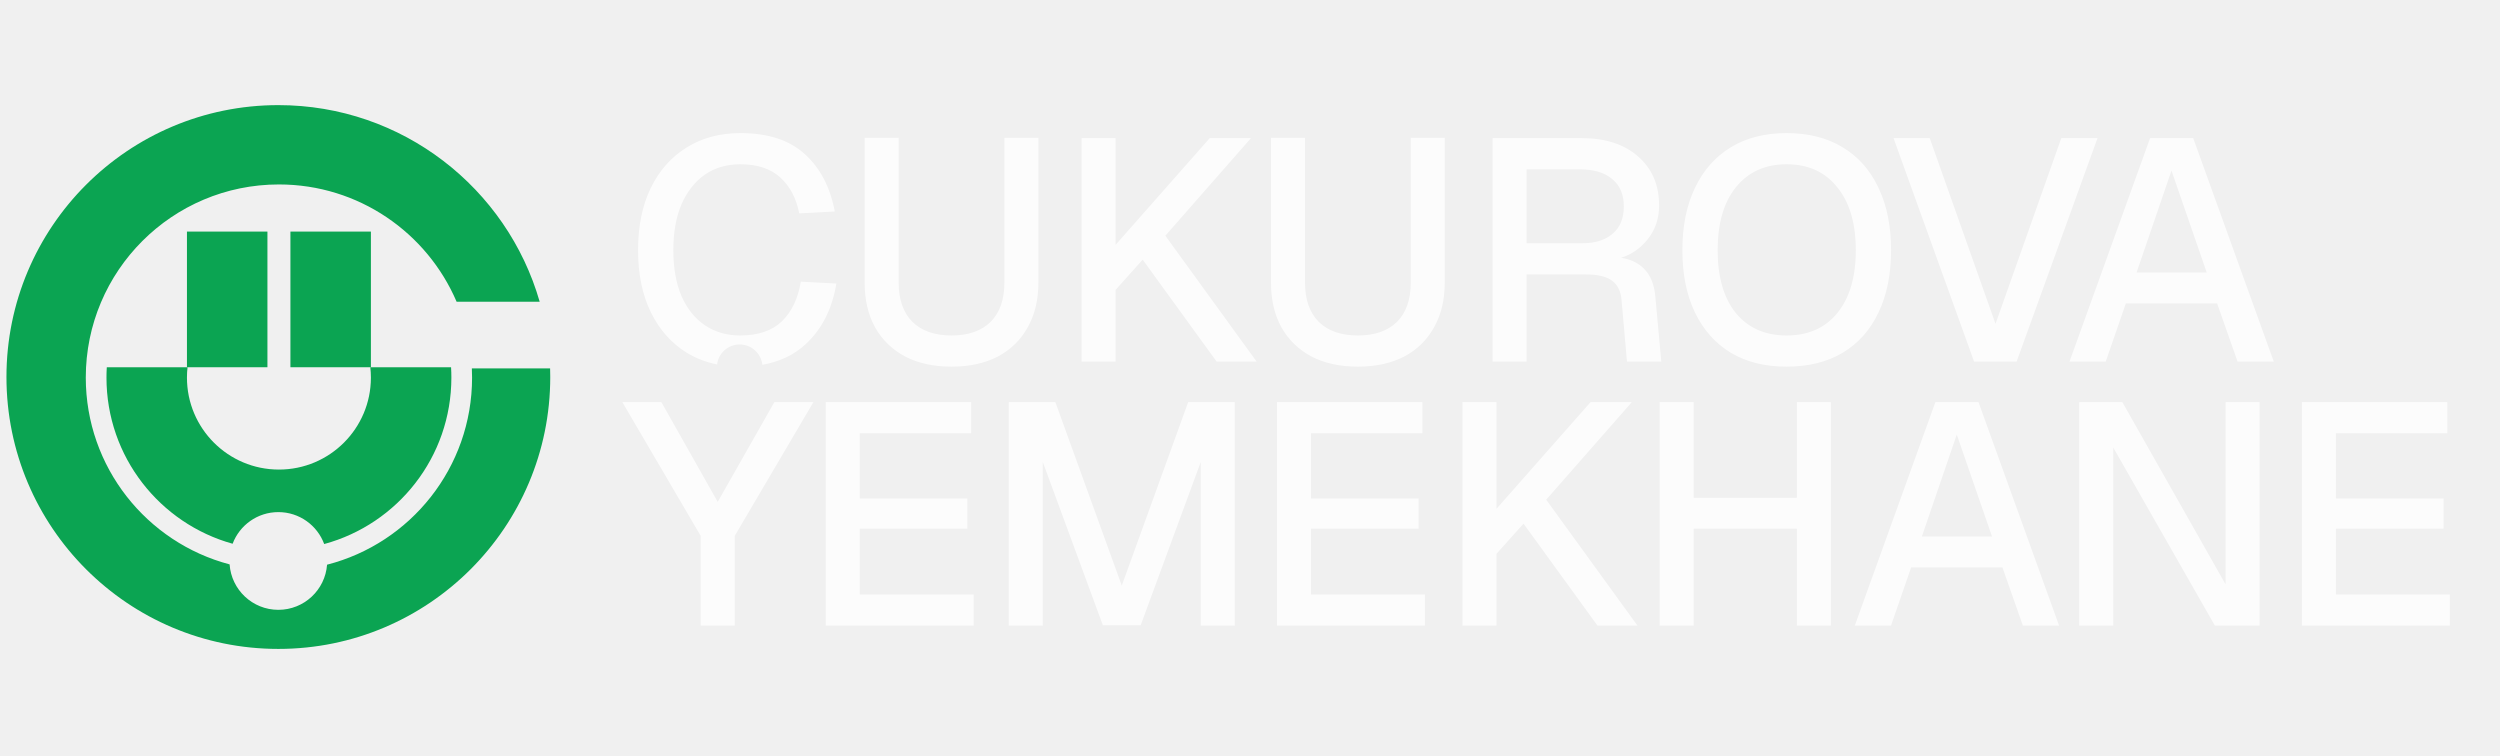
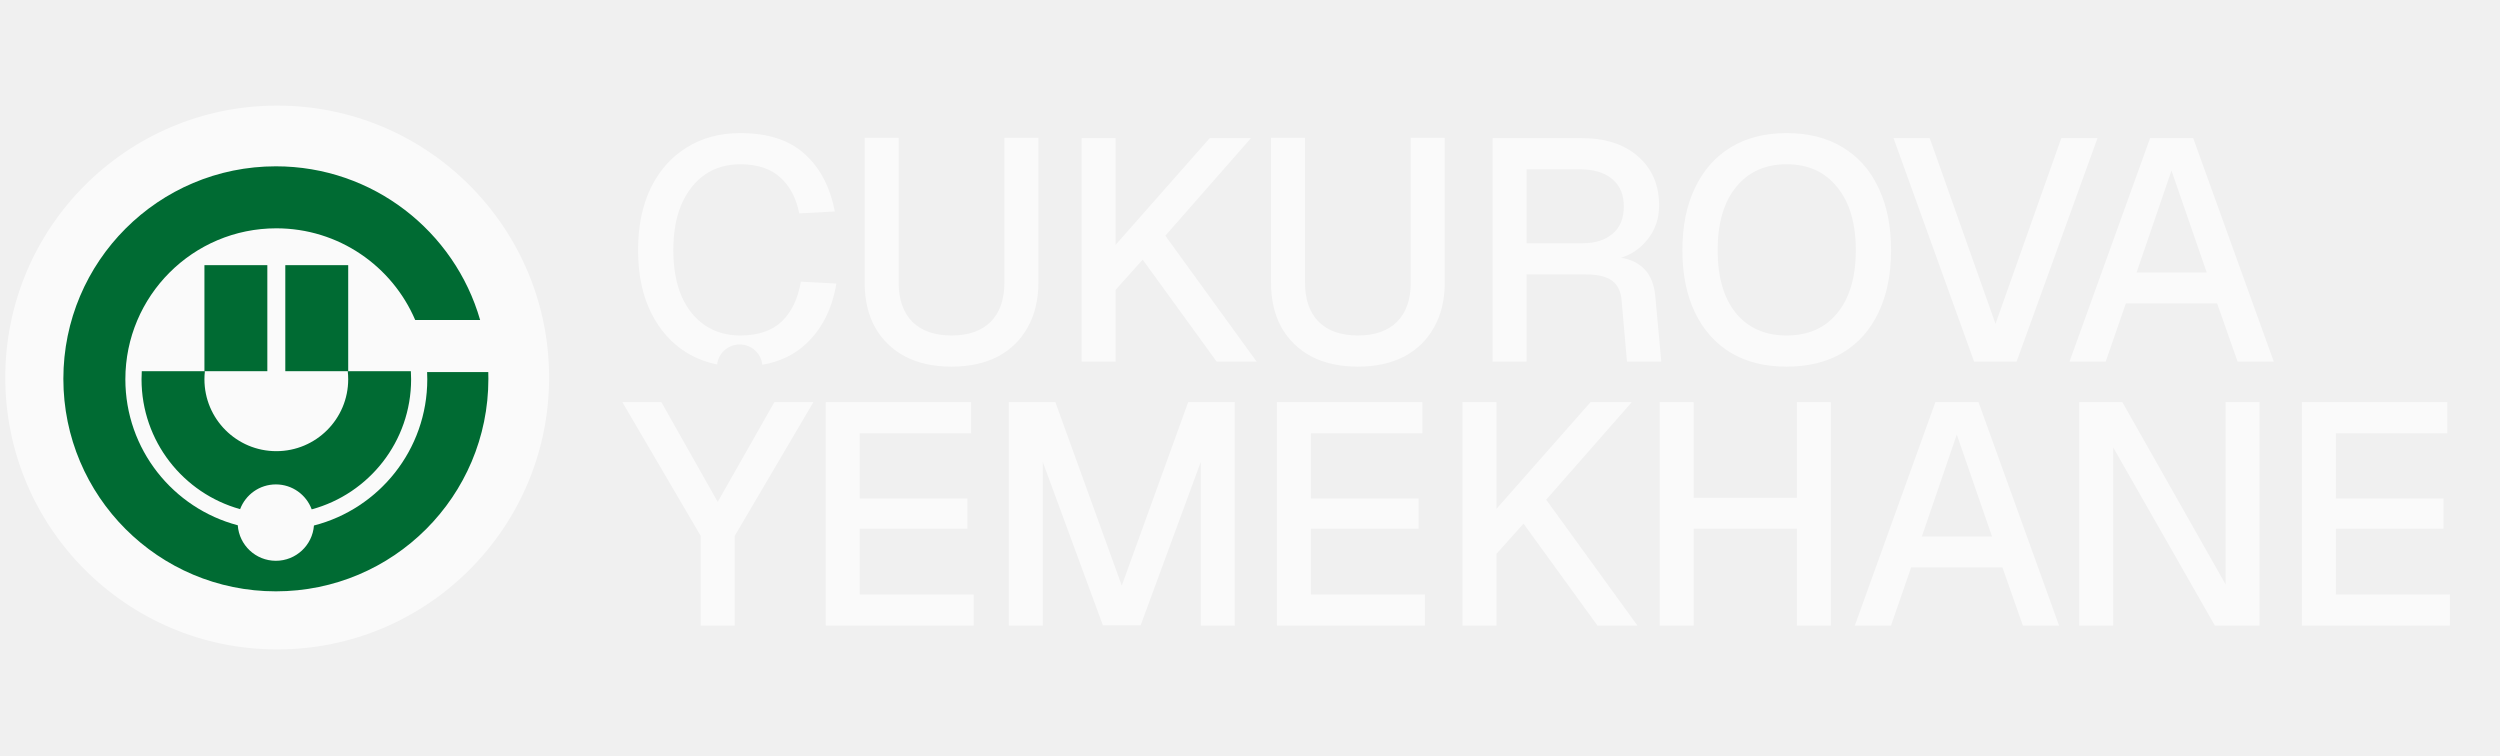
<svg xmlns="http://www.w3.org/2000/svg" width="947" height="286" viewBox="0 0 947 286" fill="none">
-   <rect x="70.817" y="87.724" width="30.485" height="51.389" fill="#0BA452" />
-   <rect x="110.012" y="87.724" width="30.485" height="51.389" fill="#0BA452" />
-   <path d="M105.439 39.82C152.425 39.82 192.061 71.283 204.431 114.289H172.958C161.788 88.171 135.86 69.869 105.657 69.869C65.25 69.869 32.494 102.625 32.494 143.032C32.494 176.983 55.618 205.531 86.975 213.788C87.64 223.407 95.652 231.003 105.439 231.003C115.187 231.003 123.173 223.468 123.893 213.905C155.477 205.801 178.821 177.143 178.821 143.032C178.821 141.864 178.792 140.703 178.738 139.548H208.382C208.415 140.633 208.434 141.722 208.434 142.815C208.434 199.697 162.322 245.81 105.439 245.81C48.557 245.81 2.444 199.697 2.444 142.815C2.444 85.932 48.557 39.82 105.439 39.82Z" fill="#0BA452" />
-   <path d="M71.038 139.113C70.894 140.4 70.818 141.708 70.818 143.033C70.818 162.274 86.416 177.873 105.657 177.873C124.899 177.873 140.497 162.274 140.497 143.033C140.497 141.708 140.42 140.4 140.276 139.113H170.865C170.941 140.41 170.982 141.717 170.982 143.033C170.981 173.176 150.565 198.55 122.806 206.082C120.198 199.02 113.406 193.986 105.439 193.986C97.513 193.986 90.751 198.969 88.114 205.972C60.556 198.307 40.333 173.033 40.332 143.033C40.332 141.717 40.373 140.41 40.45 139.113H71.038Z" fill="#0BA452" />
-   <path d="M271.867 190.122L293.328 152.328H308.112L278.305 202.998V236.978H265.428V202.998L235.742 152.328H250.526L271.867 190.122ZM367.87 164.131H325.664V188.811H366.439V200.256H325.664V225.174H368.823V236.978H312.788V152.328H367.87V164.131ZM424.927 221.836L450.083 152.328H467.728V236.978H454.852V174.981L432.08 236.859H417.773L395.001 174.981V236.978H382.125V152.328H399.77L424.927 221.836ZM538.795 164.131H496.59V188.811H537.364V200.256H496.59V225.174H539.749V236.978H483.713V152.328H538.795V164.131ZM566.858 192.746L602.507 152.328H618.125L585.695 189.288L620.27 236.978H605.129L577.111 198.349L566.858 209.794V236.978H553.981V152.328H566.858V192.746ZM641.551 188.572H680.657V152.328H693.533V236.978H680.657V200.256H641.551V236.978H628.675V152.328H641.551V188.572ZM779.977 236.978H766.267L758.517 214.921H723.942L716.311 236.978H702.6L733.122 152.328H749.456L779.977 236.978ZM843.047 221.359V152.328H855.924V236.978H838.993L800.483 169.497V236.978H787.607V152.328H803.941L843.047 221.359ZM927.046 164.131H884.841V188.811H925.615V200.256H884.841V225.174H928V236.978H871.964V152.328H927.046V164.131ZM727.996 203.237H754.583L741.229 164.608L727.996 203.237ZM340.409 107.052C340.409 113.49 342.158 118.458 345.655 121.956C349.152 125.373 354.08 127.082 360.438 127.082C366.797 127.082 371.725 125.373 375.222 121.956C378.72 118.458 380.468 113.49 380.469 107.052V52.208H393.344V107.052C393.344 113.57 391.993 119.213 389.291 123.982C386.668 128.751 382.893 132.447 377.965 135.07C373.037 137.613 367.194 138.885 360.438 138.885C353.682 138.885 347.841 137.613 342.913 135.07C337.985 132.447 334.169 128.751 331.467 123.982C328.844 119.213 327.532 113.57 327.532 107.052V52.208H340.409V107.052ZM494.335 107.052C494.335 113.49 496.084 118.458 499.581 121.956C503.078 125.373 508.006 127.082 514.365 127.082C520.724 127.082 525.652 125.373 529.149 121.956C532.646 118.458 534.395 113.49 534.395 107.052V52.208H547.271V107.052C547.271 113.57 545.92 119.213 543.218 123.982C540.595 128.751 536.819 132.447 531.891 135.07C526.963 137.613 521.121 138.885 514.365 138.885C507.609 138.885 501.767 137.613 496.839 135.07C491.911 132.447 488.096 128.751 485.393 123.982C482.77 119.213 481.459 113.57 481.459 107.052V52.208H494.335V107.052ZM676.753 50.42C685.019 50.42 692.094 52.209 697.975 55.786C703.75 59.251 708.183 64.169 711.272 70.543L711.86 71.787C714.844 78.255 716.336 85.917 716.336 94.772C716.336 103.913 714.746 111.781 711.566 118.378C708.466 124.975 703.936 130.062 697.975 133.639C692.094 137.136 685.019 138.885 676.753 138.885C668.566 138.885 661.532 137.136 655.65 133.639C649.768 130.062 645.238 124.975 642.058 118.378C638.879 111.781 637.289 103.912 637.289 94.772C637.289 85.631 638.879 77.763 642.058 71.165C645.238 64.489 649.768 59.362 655.65 55.786C661.532 52.209 668.566 50.42 676.753 50.42ZM280.451 50.42C290.943 50.42 299.09 53.083 304.892 58.409C310.694 63.654 314.47 70.887 316.219 80.107L302.747 80.823C301.634 75.1 299.249 70.569 295.593 67.231C291.936 63.893 286.889 62.223 280.451 62.223C275.285 62.223 270.794 63.535 266.979 66.158C263.244 68.781 260.302 72.516 258.156 77.365C256.089 82.213 255.056 88.016 255.056 94.772C255.056 101.528 256.089 107.331 258.156 112.179C260.302 117.028 263.283 120.724 267.098 123.267C270.913 125.81 275.325 127.082 280.332 127.082C287.167 127.082 292.453 125.294 296.189 121.717C299.925 118.061 302.309 113.053 303.343 106.695L316.815 107.41C315.226 117.027 311.33 124.698 305.131 130.42C300.77 134.441 295.321 137.027 288.782 138.183C288.319 133.85 284.653 130.476 280.197 130.476C275.788 130.476 272.153 133.781 271.63 138.048C267.484 137.209 263.669 135.74 260.183 133.639C254.381 130.062 249.85 124.975 246.592 118.378C243.333 111.781 241.703 103.913 241.703 94.772C241.703 85.711 243.293 77.882 246.472 71.285C249.731 64.608 254.262 59.481 260.064 55.905C265.866 52.249 272.662 50.42 280.451 50.42ZM422.595 92.746L458.243 52.328H473.862L441.432 89.287L476.008 136.978H460.866L432.848 98.349L422.595 109.794V136.978H409.719V52.328H422.595V92.746ZM599.133 52.328C608.114 52.328 615.228 54.633 620.473 59.243C625.799 63.853 628.462 70.053 628.462 77.842C628.462 82.77 627.031 87.022 624.17 90.599C621.388 94.096 618.01 96.441 614.036 97.633C617.93 98.269 620.95 99.779 623.096 102.164C625.322 104.548 626.634 107.927 627.031 112.298L629.297 136.978H616.301L614.274 113.967C614.036 110.549 612.883 108.045 610.816 106.456C608.75 104.787 605.372 103.953 600.682 103.953H578.268V136.978H565.391V52.328H599.133ZM755.9 122.67L780.818 52.328H794.529L763.888 136.978H747.793L717.271 52.328H730.982L755.9 122.67ZM861.307 136.978H847.596L839.846 114.921H805.271L797.64 136.978H783.929L814.452 52.328H830.786L861.307 136.978ZM676.753 62.223C668.645 62.223 662.247 65.125 657.557 70.927C652.947 76.65 650.642 84.598 650.642 94.772C650.642 104.946 652.947 112.894 657.557 118.617C662.247 124.26 668.645 127.082 676.753 127.082C684.939 127.082 691.338 124.26 695.948 118.617C700.637 112.894 702.982 104.946 702.982 94.772C702.982 84.598 700.637 76.65 695.948 70.927C691.338 65.125 684.939 62.223 676.753 62.223ZM809.325 103.237H835.912L822.559 64.608L809.325 103.237ZM578.268 92.149H599.371C604.219 92.149 608.034 90.956 610.816 88.572C613.678 86.187 615.108 82.73 615.108 78.2C615.108 73.811 613.729 70.428 610.969 68.053L610.426 67.6C607.577 65.287 603.534 64.131 598.298 64.131H578.268V92.149Z" fill="white" fill-opacity="0.81" />
+   <rect x="2" y="40" width="206" height="206" rx="103" fill="#FAFAFA" />
+   <rect x="77.44" y="100.442" width="23.827" height="40.165" fill="#006B33" />
+   <rect x="108.074" y="100.442" width="23.827" height="40.165" fill="#006B33" />
+   <path d="M104.5 63C141.224 63 172.203 87.591 181.871 121.205H157.271C148.542 100.791 128.277 86.486 104.67 86.486C73.088 86.487 47.486 112.088 47.486 143.67C47.486 170.205 65.561 192.518 90.069 198.972C90.588 206.49 96.85 212.427 104.5 212.427C112.119 212.427 118.361 206.537 118.924 199.062C143.609 192.729 161.854 170.33 161.854 143.67C161.854 142.757 161.832 141.85 161.79 140.947H184.959C184.985 141.795 185 142.646 185 143.5C185 187.959 148.959 224 104.5 224C60.041 224 24 187.959 24 143.5C24 99.041 60.041 63 104.5 63Z" fill="#006B33" />
+   <path d="M77.612 140.607C77.5 141.613 77.439 142.635 77.439 143.67C77.439 158.709 89.631 170.901 104.67 170.901C119.709 170.901 131.9 158.709 131.9 143.67C131.9 142.635 131.84 141.613 131.728 140.607H155.637C155.697 141.62 155.728 142.642 155.728 143.67C155.728 167.23 139.77 187.062 118.073 192.949C116.035 187.43 110.727 183.495 104.5 183.495C98.305 183.495 93.02 187.389 90.958 192.864C69.419 186.873 53.613 167.118 53.613 143.67C53.613 142.642 53.644 141.62 53.704 140.607H77.612Z" fill="#006B33" />
+   <path fill-rule="evenodd" clip-rule="evenodd" d="M271.867 190.122L293.328 152.328H308.112L278.305 202.998V236.978H265.428V202.998L235.742 152.328H250.526L271.867 190.122ZM367.87 164.131H325.664V188.811H366.439V200.256H325.664V225.174H368.823V236.978H312.788V152.328H367.87V164.131ZM424.927 221.836L450.083 152.328H467.728V236.978H454.852V174.981L432.08 236.859H417.773L395.001 174.981V236.978H382.125V152.328H399.77L424.927 221.836ZM538.795 164.131H496.59V188.811H537.364V200.256H496.59V225.174H539.749V236.978H483.713V152.328H538.795V164.131ZM566.858 192.746L602.507 152.328H618.125L585.695 189.288L620.27 236.978H605.129L577.111 198.349L566.858 209.794V236.978H553.981V152.328H566.858V192.746ZM641.551 188.572H680.657V152.328H693.533V236.978H680.657V200.256H641.551V236.978H628.675V152.328H641.551V188.572ZM779.977 236.978H766.267L758.517 214.921H723.942L716.311 236.978H702.6L733.122 152.328H749.456L779.977 236.978ZM843.047 221.359V152.328H855.924V236.978H838.993L800.483 169.497V236.978H787.607V152.328H803.941L843.047 221.359ZM927.046 164.131H884.841V188.811H925.615V200.256H884.841V225.174H928V236.978H871.964V152.328H927.046V164.131ZM727.996 203.237H754.583L741.229 164.608L727.996 203.237ZM340.409 107.052C340.409 113.49 342.158 118.458 345.655 121.956C349.152 125.373 354.08 127.082 360.438 127.082C366.797 127.082 371.725 125.373 375.222 121.956C378.72 118.458 380.468 113.49 380.469 107.052V52.208H393.344V107.052C393.344 113.57 391.993 119.213 389.291 123.982C386.668 128.751 382.893 132.447 377.965 135.07C373.037 137.613 367.194 138.885 360.438 138.885C353.682 138.885 347.841 137.613 342.913 135.07C337.985 132.447 334.169 128.751 331.467 123.982C328.844 119.213 327.532 113.57 327.532 107.052V52.208H340.409V107.052ZM494.335 107.052C494.335 113.49 496.084 118.458 499.581 121.956C503.078 125.373 508.006 127.082 514.365 127.082C520.724 127.082 525.652 125.373 529.149 121.956C532.646 118.458 534.395 113.49 534.395 107.052V52.208H547.271V107.052C547.271 113.57 545.92 119.213 543.218 123.982C540.595 128.751 536.819 132.447 531.891 135.07C526.963 137.613 521.121 138.885 514.365 138.885C507.609 138.885 501.767 137.613 496.839 135.07C491.911 132.447 488.096 128.751 485.393 123.982C482.77 119.213 481.459 113.57 481.459 107.052V52.208H494.335V107.052ZM676.753 50.42C685.019 50.42 692.094 52.209 697.975 55.786C703.75 59.251 708.183 64.169 711.272 70.543L711.86 71.787C714.844 78.255 716.336 85.917 716.336 94.772C716.336 103.913 714.746 111.781 711.566 118.378C708.466 124.975 703.936 130.062 697.975 133.639C692.094 137.136 685.019 138.885 676.753 138.885C668.566 138.885 661.532 137.136 655.65 133.639C649.768 130.062 645.238 124.975 642.058 118.378C638.879 111.781 637.289 103.912 637.289 94.772C637.289 85.631 638.879 77.763 642.058 71.165C645.238 64.489 649.768 59.362 655.65 55.786C661.532 52.209 668.566 50.42 676.753 50.42ZM280.451 50.42C290.943 50.42 299.09 53.083 304.892 58.409C310.694 63.654 314.47 70.887 316.219 80.107L302.747 80.823C301.634 75.1 299.249 70.569 295.593 67.231C291.936 63.893 286.889 62.223 280.451 62.223C275.285 62.223 270.794 63.535 266.979 66.158C263.244 68.781 260.302 72.516 258.156 77.365C256.089 82.213 255.056 88.016 255.056 94.772C255.056 101.528 256.089 107.331 258.156 112.179C260.302 117.028 263.283 120.724 267.098 123.267C270.913 125.81 275.325 127.082 280.332 127.082C287.167 127.082 292.453 125.294 296.189 121.717C299.925 118.061 302.309 113.053 303.343 106.695L316.815 107.41C315.226 117.027 311.33 124.698 305.131 130.42C300.77 134.441 295.321 137.027 288.782 138.183C288.319 133.85 284.653 130.476 280.197 130.476C275.788 130.476 272.153 133.781 271.63 138.048C267.484 137.209 263.669 135.74 260.183 133.639C254.381 130.062 249.85 124.975 246.592 118.378C243.333 111.781 241.703 103.913 241.703 94.772C241.703 85.711 243.293 77.882 246.472 71.285C249.731 64.608 254.262 59.481 260.064 55.905C265.866 52.249 272.662 50.42 280.451 50.42ZM422.595 92.746L458.243 52.328H473.862L441.432 89.287L476.008 136.978H460.866L432.848 98.349L422.595 109.794V136.978H409.719V52.328H422.595V92.746ZM599.133 52.328C608.114 52.328 615.228 54.633 620.473 59.243C625.799 63.853 628.462 70.053 628.462 77.842C628.462 82.77 627.031 87.022 624.17 90.599C621.388 94.096 618.01 96.441 614.036 97.633C617.93 98.269 620.95 99.779 623.096 102.164C625.322 104.548 626.634 107.927 627.031 112.298L629.297 136.978H616.301L614.274 113.967C614.036 110.549 612.883 108.045 610.816 106.456C608.75 104.787 605.372 103.953 600.682 103.953H578.268V136.978H565.391V52.328H599.133ZM755.9 122.67L780.818 52.328H794.529L763.888 136.978H747.793L717.271 52.328H730.982L755.9 122.67ZM861.307 136.978H847.596L839.846 114.921H805.271L797.64 136.978H783.929L814.452 52.328H830.786L861.307 136.978ZM676.753 62.223C668.645 62.223 662.247 65.125 657.557 70.927C652.947 76.65 650.642 84.598 650.642 94.772C650.642 104.946 652.947 112.894 657.557 118.617C662.247 124.26 668.645 127.082 676.753 127.082C684.939 127.082 691.338 124.26 695.948 118.617C700.637 112.894 702.982 104.946 702.982 94.772C702.982 84.598 700.637 76.65 695.948 70.927C691.338 65.125 684.939 62.223 676.753 62.223ZM809.325 103.237H835.912L822.559 64.608L809.325 103.237ZM578.268 92.149H599.371C604.219 92.149 608.034 90.956 610.816 88.572C613.678 86.187 615.108 82.73 615.108 78.2C615.108 73.811 613.729 70.428 610.969 68.053L610.426 67.6C607.577 65.287 603.534 64.131 598.298 64.131H578.268V92.149Z" fill="#FAFAFA" />
</svg>
